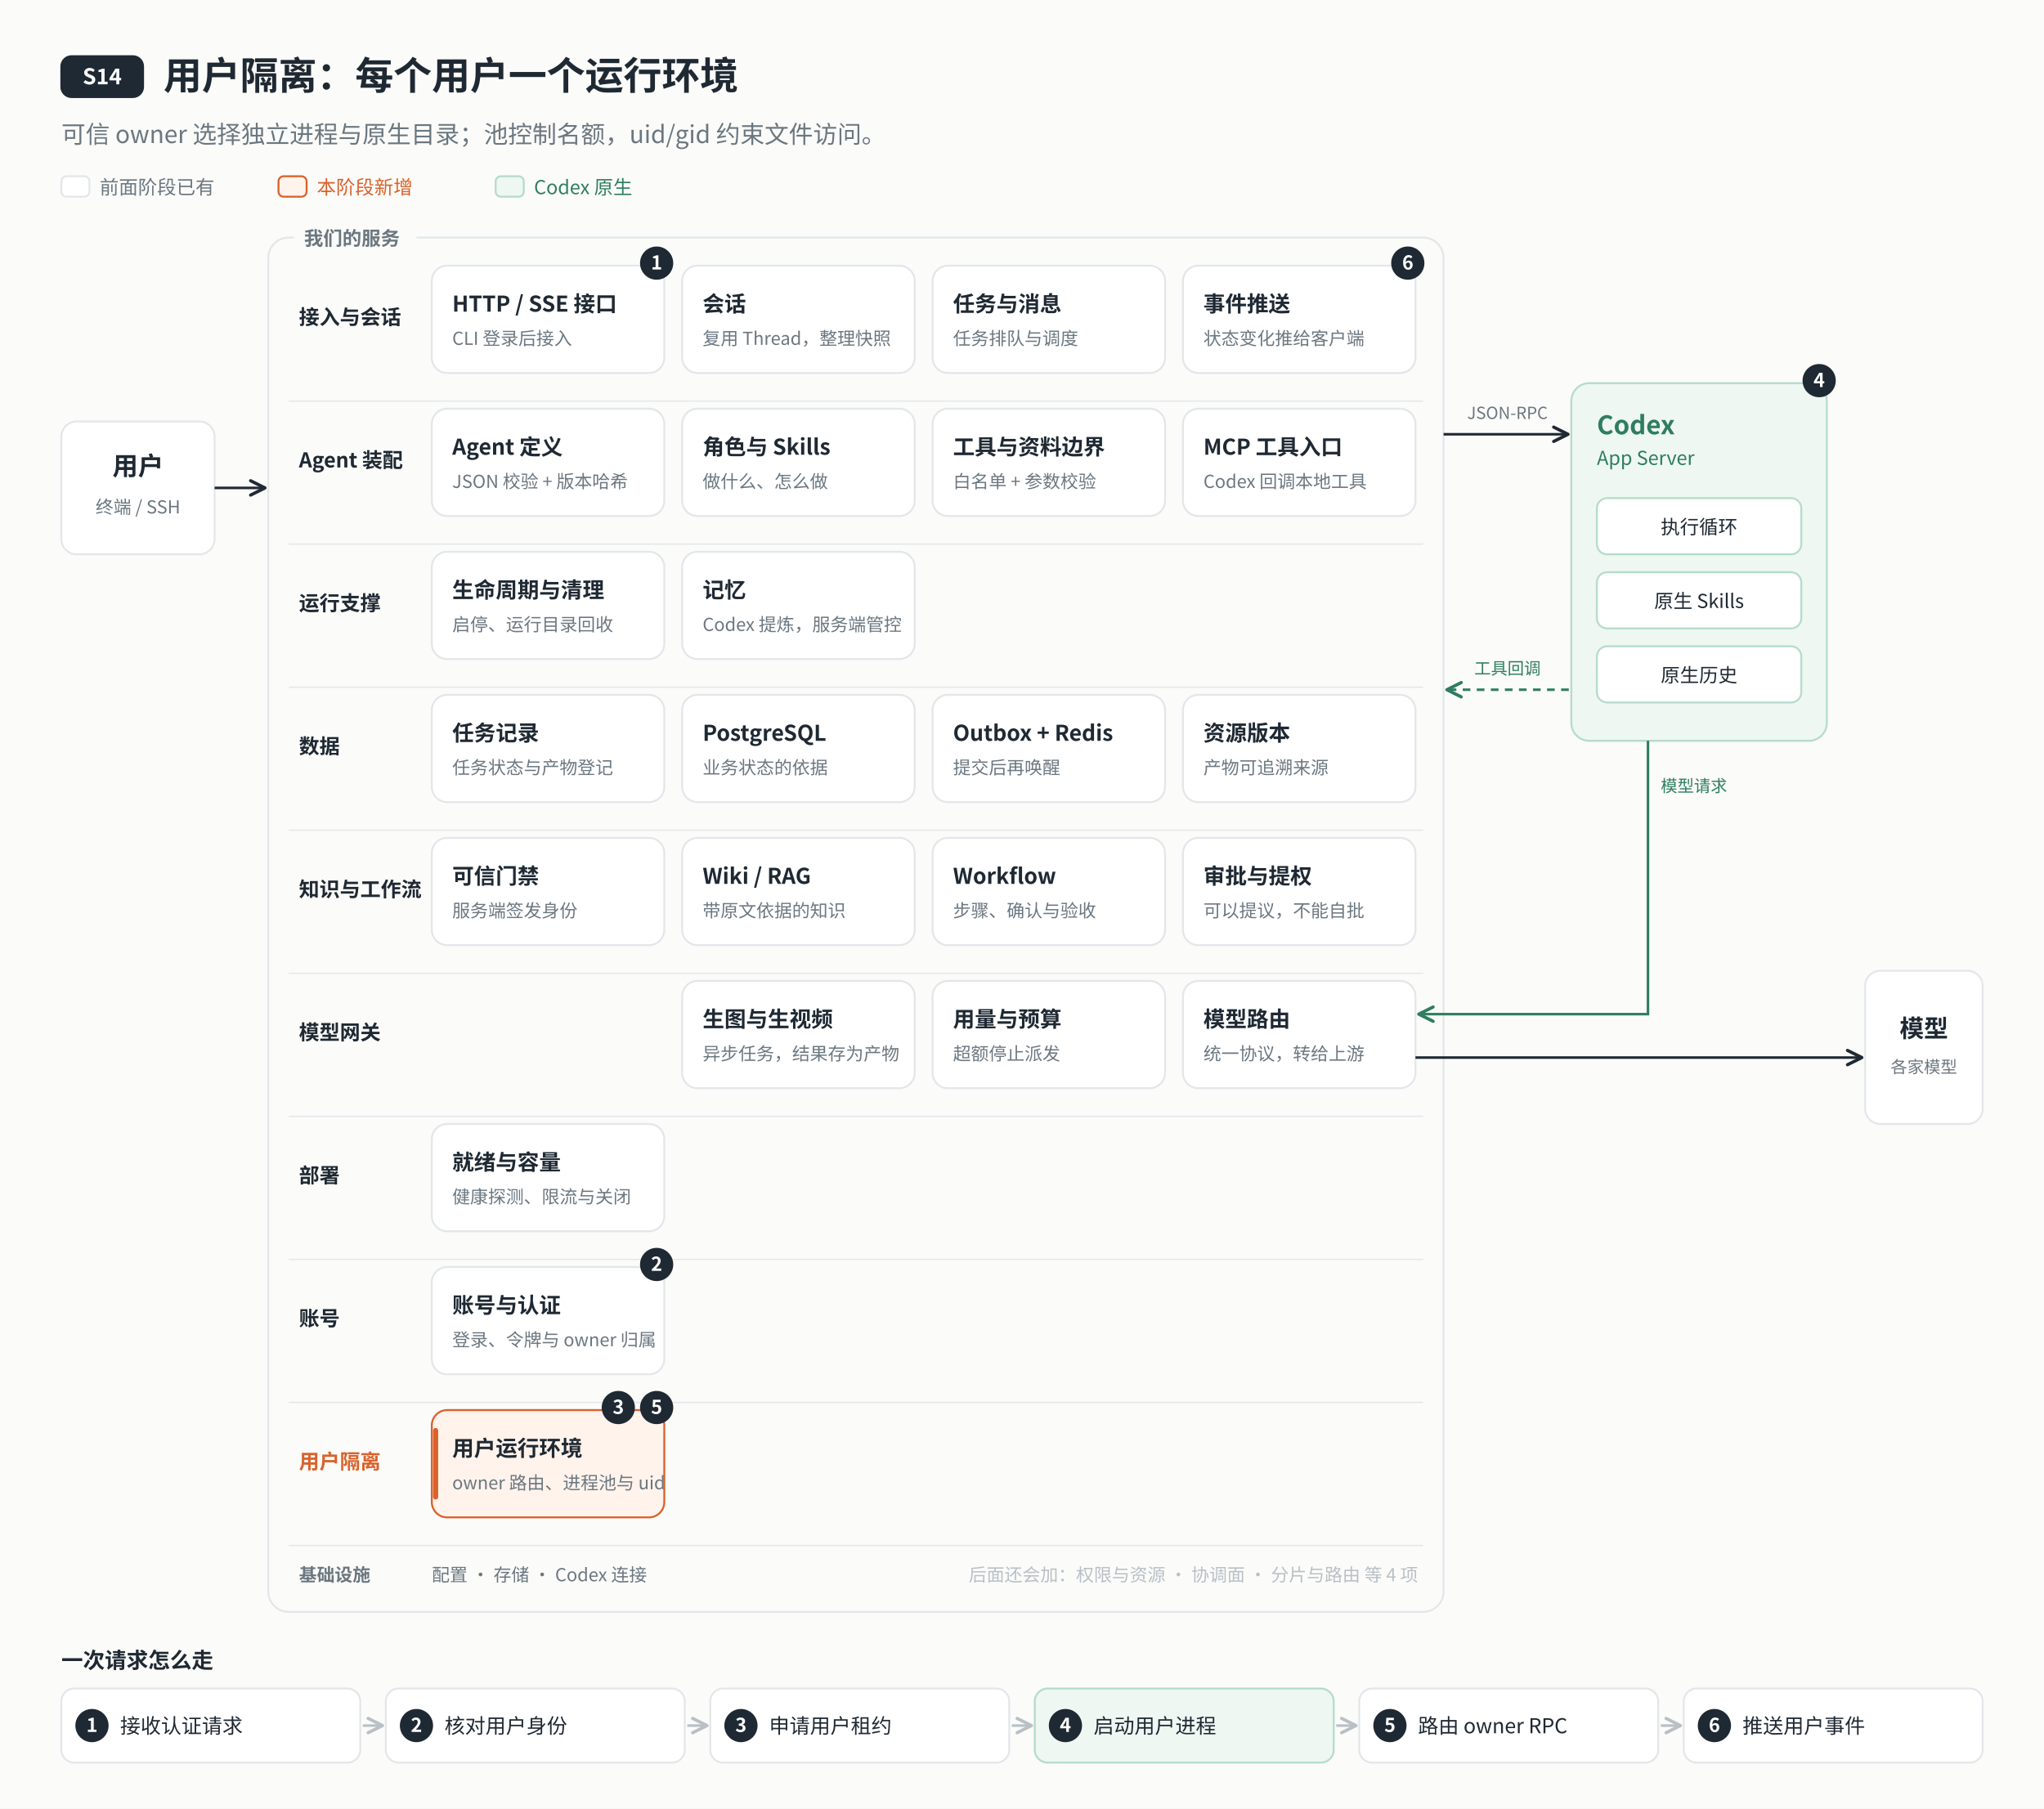
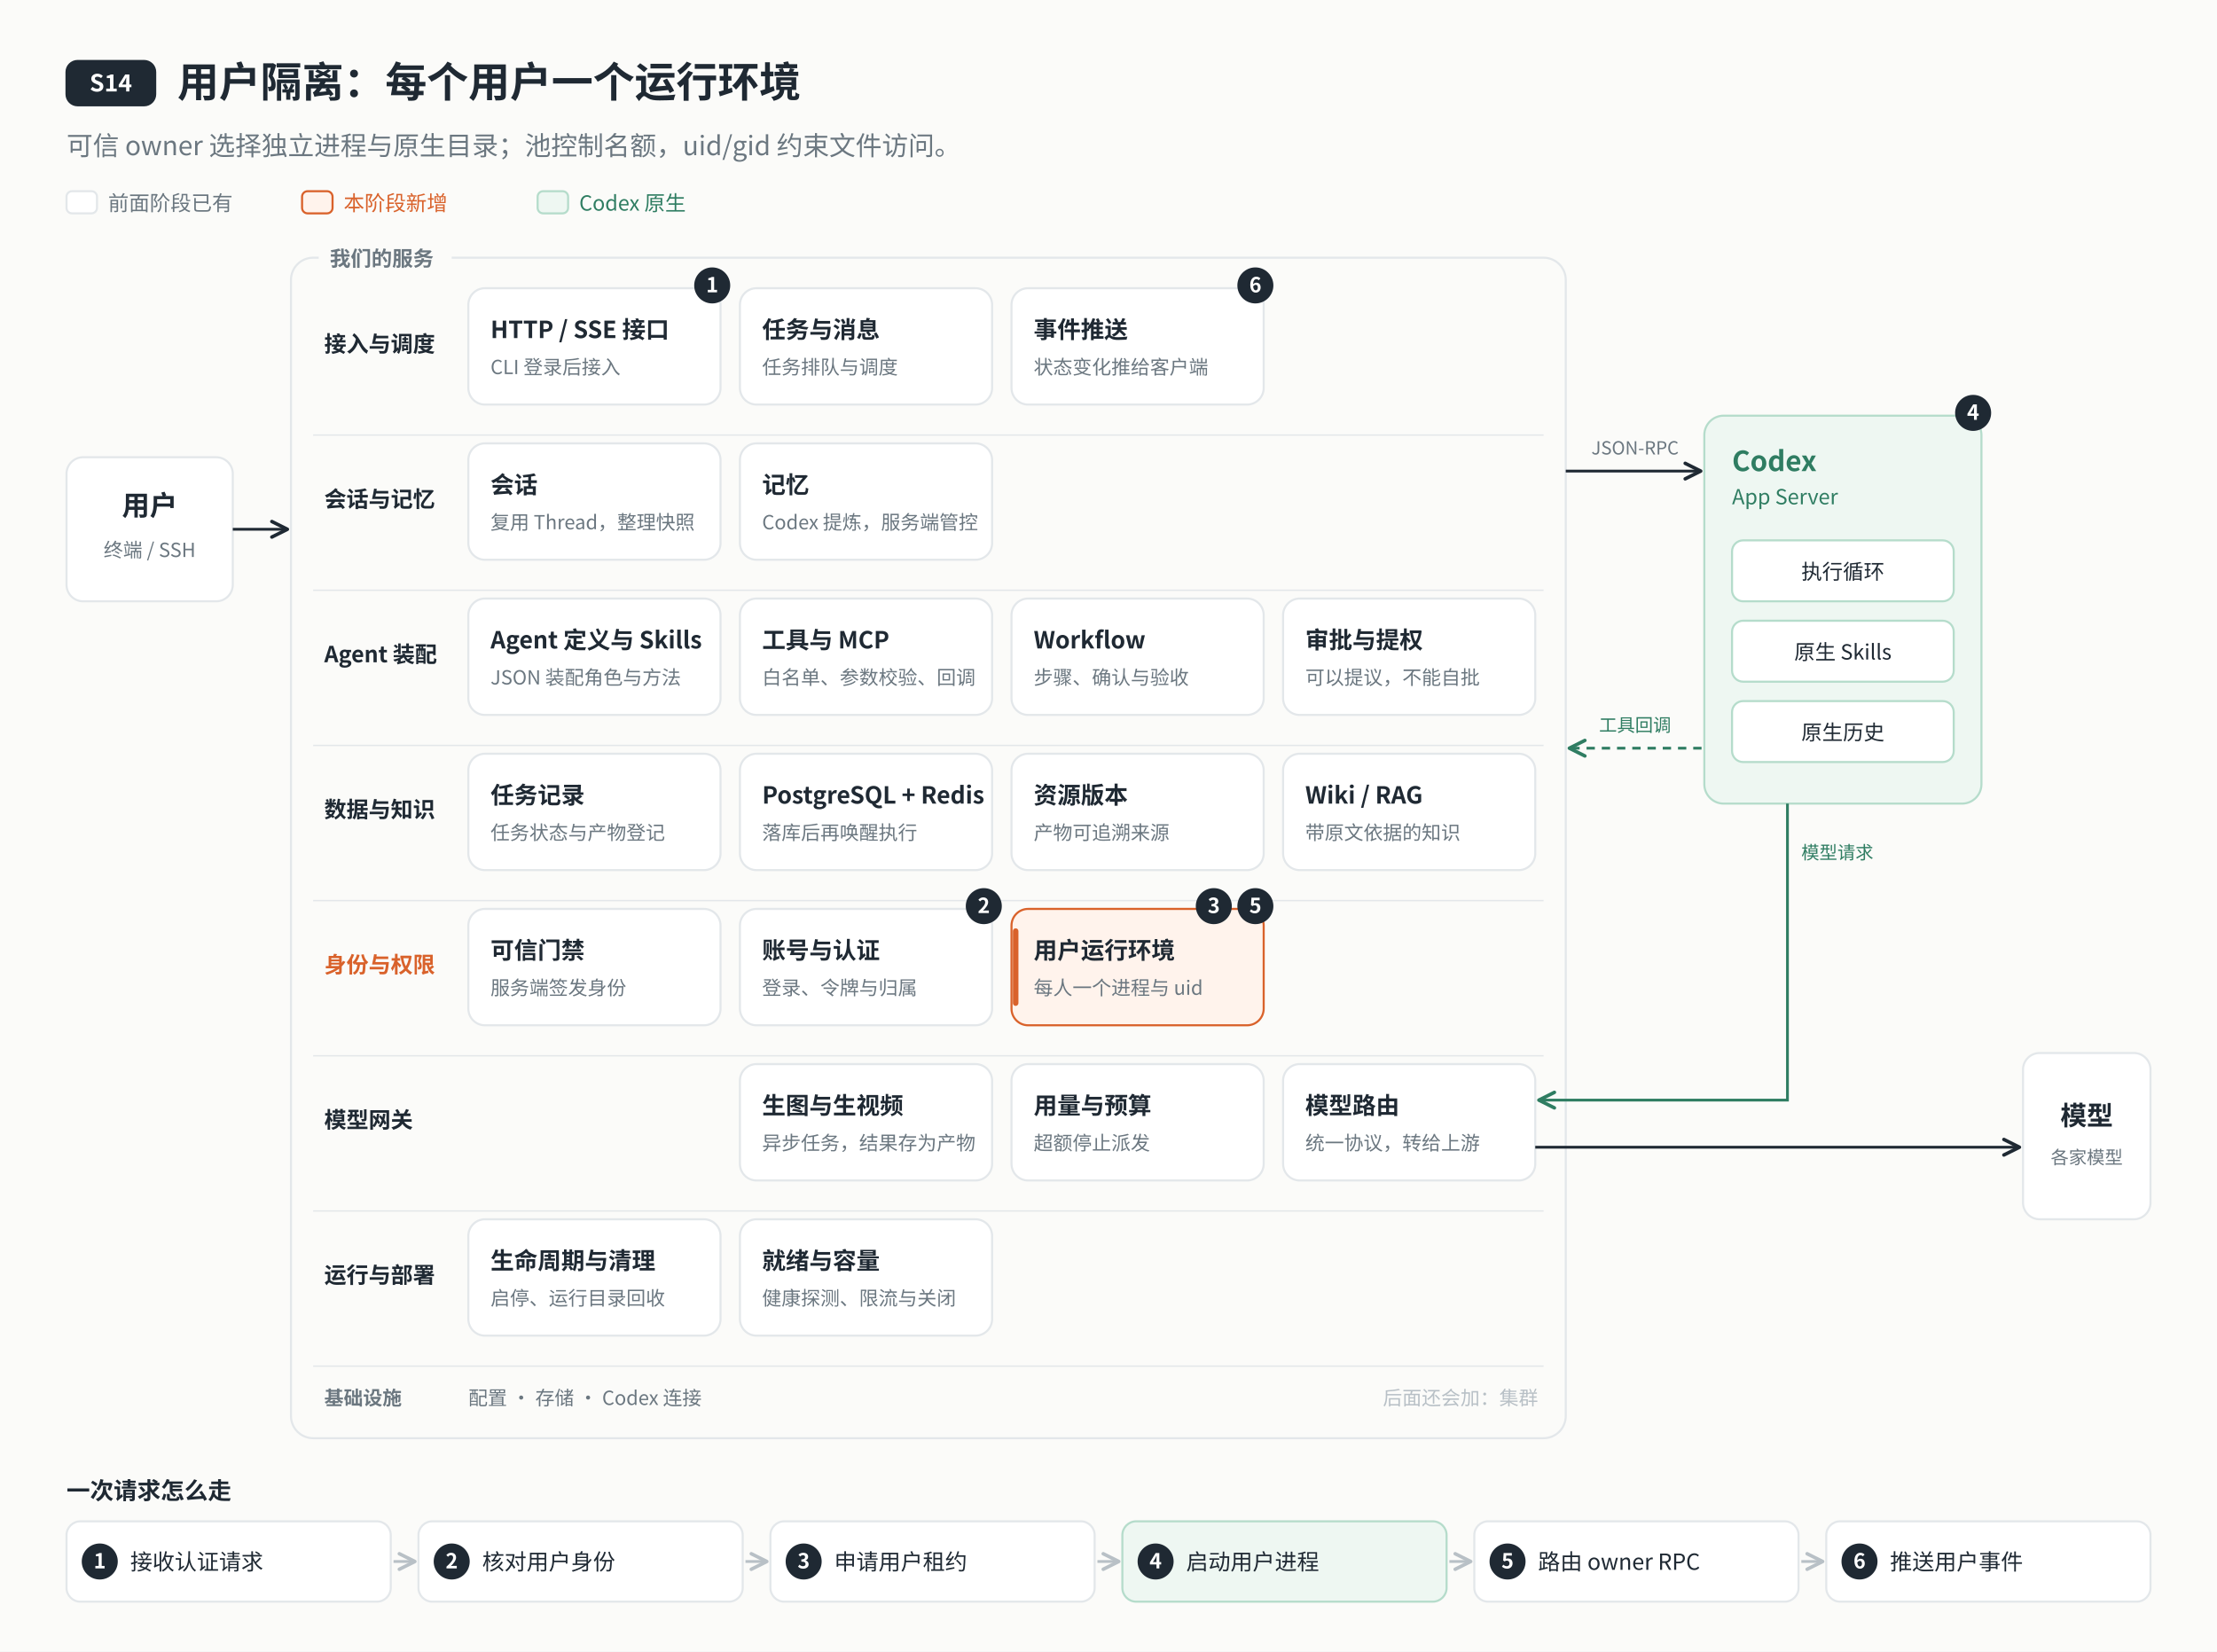
- <svg xmlns="http://www.w3.org/2000/svg" width="1600" height="1416" viewBox="0 0 1600 1416" role="img" aria-labelledby="title desc">
+ <svg xmlns="http://www.w3.org/2000/svg" width="1600" height="1192" viewBox="0 0 1600 1192" role="img" aria-labelledby="title desc">
  <defs>
    <marker id="mB8C0C6" viewBox="0 0 10 10" refX="8" refY="5" markerWidth="7" markerHeight="7" orient="auto-start-reverse">
      <path d="M1 1 L9 5 L1 9" fill="none" stroke="#B8C0C6" stroke-width="1.8" stroke-linecap="round" stroke-linejoin="round" />
    </marker>
    <marker id="m1F2933" viewBox="0 0 10 10" refX="8" refY="5" markerWidth="7" markerHeight="7" orient="auto-start-reverse">
      <path d="M1 1 L9 5 L1 9" fill="none" stroke="#1F2933" stroke-width="1.8" stroke-linecap="round" stroke-linejoin="round" />
    </marker>
    <marker id="m2F7D62" viewBox="0 0 10 10" refX="8" refY="5" markerWidth="7" markerHeight="7" orient="auto-start-reverse">
      <path d="M1 1 L9 5 L1 9" fill="none" stroke="#2F7D62" stroke-width="1.8" stroke-linecap="round" stroke-linejoin="round" />
    </marker>
  </defs>
  <g font-family="PingFang SC, Microsoft YaHei, Noto Sans CJK SC, sans-serif">
-     <rect x="0" y="0" width="1600" height="1416" fill="#FBFBF9" />
+     <rect x="0" y="0" width="1600" height="1192" fill="#FBFBF9" />
    <rect x="48" y="44" width="64" height="32" rx="8" fill="#1F2933" stroke="#1F2933" stroke-width="1.5" />
    <text x="80" y="66" font-size="17" fill="#fff" font-weight="700" text-anchor="middle">S14</text>
    <text x="128" y="70" font-size="30" fill="#1F2933" font-weight="700" text-anchor="start">用户隔离：每个用户一个运行环境</text>
    <text x="48" y="112" font-size="19" fill="#6B7780" font-weight="400" text-anchor="start">可信 owner 选择独立进程与原生目录；池控制名额，uid/gid 约束文件访问。</text>
    <rect x="48" y="138" width="22" height="16" rx="4" fill="#FFFFFF" stroke="#E3E7EA" stroke-width="1.5" />
    <text x="78" y="152" font-size="15" fill="#6B7780" font-weight="400" text-anchor="start">前面阶段已有</text>
    <rect x="218" y="138" width="22" height="16" rx="4" fill="#FFF3EC" stroke="#D9622B" stroke-width="1.5" />
    <text x="248" y="152" font-size="15" fill="#D9622B" font-weight="400" text-anchor="start">本阶段新增</text>
    <rect x="388" y="138" width="22" height="16" rx="4" fill="#EEF7F2" stroke="#B5DCCB" stroke-width="1.5" />
    <text x="418" y="152" font-size="15" fill="#2F7D62" font-weight="400" text-anchor="start">Codex 原生</text>
    <rect x="48" y="330" width="120" height="104" rx="12" fill="#FFFFFF" stroke="#E3E7EA" stroke-width="1.5" />
    <text x="108" y="372" font-size="20" fill="#1F2933" font-weight="600" text-anchor="middle">用户</text>
    <text x="108" y="402" font-size="14" fill="#6B7780" font-weight="400" text-anchor="middle">终端 / SSH</text>
-     <rect x="210" y="186" width="920" height="1076" rx="16" fill="none" stroke="#E3E7EA" stroke-width="1.5" />
+     <rect x="210" y="186" width="920" height="852" rx="16" fill="none" stroke="#E3E7EA" stroke-width="1.5" />
    <rect x="230" y="175" width="96" height="22" fill="#FBFBF9" />
    <text x="238" y="192" font-size="15" fill="#6B7780" font-weight="600" text-anchor="start">我们的服务</text>
-     <text x="234" y="254" font-size="16" fill="#1F2933" font-weight="600" text-anchor="start">接入与会话</text>
+     <text x="234" y="254" font-size="16" fill="#1F2933" font-weight="600" text-anchor="start">接入与调度</text>
    <rect x="338" y="208" width="182" height="84" rx="12" fill="#FFFFFF" stroke="#E3E7EA" stroke-width="1.5" />
    <text x="354" y="244" font-size="17" fill="#1F2933" font-weight="600" text-anchor="start">HTTP / SSE 接口</text>
    <text x="354" y="270" font-size="14" fill="#6B7780" font-weight="400" text-anchor="start">CLI 登录后接入</text>
    <rect x="534" y="208" width="182" height="84" rx="12" fill="#FFFFFF" stroke="#E3E7EA" stroke-width="1.5" />
-     <text x="550" y="244" font-size="17" fill="#1F2933" font-weight="600" text-anchor="start">会话</text>
-     <text x="550" y="270" font-size="14" fill="#6B7780" font-weight="400" text-anchor="start">复用 Thread，整理快照</text>
+     <text x="550" y="244" font-size="17" fill="#1F2933" font-weight="600" text-anchor="start">任务与消息</text>
+     <text x="550" y="270" font-size="14" fill="#6B7780" font-weight="400" text-anchor="start">任务排队与调度</text>
    <rect x="730" y="208" width="182" height="84" rx="12" fill="#FFFFFF" stroke="#E3E7EA" stroke-width="1.5" />
-     <text x="746" y="244" font-size="17" fill="#1F2933" font-weight="600" text-anchor="start">任务与消息</text>
-     <text x="746" y="270" font-size="14" fill="#6B7780" font-weight="400" text-anchor="start">任务排队与调度</text>
-     <rect x="926" y="208" width="182" height="84" rx="12" fill="#FFFFFF" stroke="#E3E7EA" stroke-width="1.5" />
-     <text x="942" y="244" font-size="17" fill="#1F2933" font-weight="600" text-anchor="start">事件推送</text>
-     <text x="942" y="270" font-size="14" fill="#6B7780" font-weight="400" text-anchor="start">状态变化推给客户端</text>
-     <text x="234" y="366" font-size="16" fill="#1F2933" font-weight="600" text-anchor="start">Agent 装配</text>
+     <text x="746" y="244" font-size="17" fill="#1F2933" font-weight="600" text-anchor="start">事件推送</text>
+     <text x="746" y="270" font-size="14" fill="#6B7780" font-weight="400" text-anchor="start">状态变化推给客户端</text>
+     <text x="234" y="366" font-size="16" fill="#1F2933" font-weight="600" text-anchor="start">会话与记忆</text>
    <line x1="226" y1="314" x2="1114" y2="314" stroke="#E3E7EA" stroke-width="1" />
    <rect x="338" y="320" width="182" height="84" rx="12" fill="#FFFFFF" stroke="#E3E7EA" stroke-width="1.5" />
-     <text x="354" y="356" font-size="17" fill="#1F2933" font-weight="600" text-anchor="start">Agent 定义</text>
-     <text x="354" y="382" font-size="14" fill="#6B7780" font-weight="400" text-anchor="start">JSON 校验 + 版本哈希</text>
+     <text x="354" y="356" font-size="17" fill="#1F2933" font-weight="600" text-anchor="start">会话</text>
+     <text x="354" y="382" font-size="14" fill="#6B7780" font-weight="400" text-anchor="start">复用 Thread，整理快照</text>
    <rect x="534" y="320" width="182" height="84" rx="12" fill="#FFFFFF" stroke="#E3E7EA" stroke-width="1.5" />
-     <text x="550" y="356" font-size="17" fill="#1F2933" font-weight="600" text-anchor="start">角色与 Skills</text>
-     <text x="550" y="382" font-size="14" fill="#6B7780" font-weight="400" text-anchor="start">做什么、怎么做</text>
-     <rect x="730" y="320" width="182" height="84" rx="12" fill="#FFFFFF" stroke="#E3E7EA" stroke-width="1.5" />
-     <text x="746" y="356" font-size="17" fill="#1F2933" font-weight="600" text-anchor="start">工具与资料边界</text>
-     <text x="746" y="382" font-size="14" fill="#6B7780" font-weight="400" text-anchor="start">白名单 + 参数校验</text>
-     <rect x="926" y="320" width="182" height="84" rx="12" fill="#FFFFFF" stroke="#E3E7EA" stroke-width="1.5" />
-     <text x="942" y="356" font-size="17" fill="#1F2933" font-weight="600" text-anchor="start">MCP 工具入口</text>
-     <text x="942" y="382" font-size="14" fill="#6B7780" font-weight="400" text-anchor="start">Codex 回调本地工具</text>
-     <text x="234" y="478" font-size="16" fill="#1F2933" font-weight="600" text-anchor="start">运行支撑</text>
+     <text x="550" y="356" font-size="17" fill="#1F2933" font-weight="600" text-anchor="start">记忆</text>
+     <text x="550" y="382" font-size="14" fill="#6B7780" font-weight="400" text-anchor="start">Codex 提炼，服务端管控</text>
+     <text x="234" y="478" font-size="16" fill="#1F2933" font-weight="600" text-anchor="start">Agent 装配</text>
    <line x1="226" y1="426" x2="1114" y2="426" stroke="#E3E7EA" stroke-width="1" />
    <rect x="338" y="432" width="182" height="84" rx="12" fill="#FFFFFF" stroke="#E3E7EA" stroke-width="1.5" />
-     <text x="354" y="468" font-size="17" fill="#1F2933" font-weight="600" text-anchor="start">生命周期与清理</text>
-     <text x="354" y="494" font-size="14" fill="#6B7780" font-weight="400" text-anchor="start">启停、运行目录回收</text>
+     <text x="354" y="468" font-size="17" fill="#1F2933" font-weight="600" text-anchor="start">Agent 定义与 Skills</text>
+     <text x="354" y="494" font-size="14" fill="#6B7780" font-weight="400" text-anchor="start">JSON 装配角色与方法</text>
    <rect x="534" y="432" width="182" height="84" rx="12" fill="#FFFFFF" stroke="#E3E7EA" stroke-width="1.5" />
-     <text x="550" y="468" font-size="17" fill="#1F2933" font-weight="600" text-anchor="start">记忆</text>
-     <text x="550" y="494" font-size="14" fill="#6B7780" font-weight="400" text-anchor="start">Codex 提炼，服务端管控</text>
-     <text x="234" y="590" font-size="16" fill="#1F2933" font-weight="600" text-anchor="start">数据</text>
+     <text x="550" y="468" font-size="17" fill="#1F2933" font-weight="600" text-anchor="start">工具与 MCP</text>
+     <text x="550" y="494" font-size="14" fill="#6B7780" font-weight="400" text-anchor="start">白名单、参数校验、回调</text>
+     <rect x="730" y="432" width="182" height="84" rx="12" fill="#FFFFFF" stroke="#E3E7EA" stroke-width="1.5" />
+     <text x="746" y="468" font-size="17" fill="#1F2933" font-weight="600" text-anchor="start">Workflow</text>
+     <text x="746" y="494" font-size="14" fill="#6B7780" font-weight="400" text-anchor="start">步骤、确认与验收</text>
+     <rect x="926" y="432" width="182" height="84" rx="12" fill="#FFFFFF" stroke="#E3E7EA" stroke-width="1.5" />
+     <text x="942" y="468" font-size="17" fill="#1F2933" font-weight="600" text-anchor="start">审批与提权</text>
+     <text x="942" y="494" font-size="14" fill="#6B7780" font-weight="400" text-anchor="start">可以提议，不能自批</text>
+     <text x="234" y="590" font-size="16" fill="#1F2933" font-weight="600" text-anchor="start">数据与知识</text>
    <line x1="226" y1="538" x2="1114" y2="538" stroke="#E3E7EA" stroke-width="1" />
    <rect x="338" y="544" width="182" height="84" rx="12" fill="#FFFFFF" stroke="#E3E7EA" stroke-width="1.5" />
    <text x="354" y="580" font-size="17" fill="#1F2933" font-weight="600" text-anchor="start">任务记录</text>
    <text x="354" y="606" font-size="14" fill="#6B7780" font-weight="400" text-anchor="start">任务状态与产物登记</text>
    <rect x="534" y="544" width="182" height="84" rx="12" fill="#FFFFFF" stroke="#E3E7EA" stroke-width="1.5" />
-     <text x="550" y="580" font-size="17" fill="#1F2933" font-weight="600" text-anchor="start">PostgreSQL</text>
-     <text x="550" y="606" font-size="14" fill="#6B7780" font-weight="400" text-anchor="start">业务状态的依据</text>
+     <text x="550" y="580" font-size="17" fill="#1F2933" font-weight="600" text-anchor="start">PostgreSQL + Redis</text>
+     <text x="550" y="606" font-size="14" fill="#6B7780" font-weight="400" text-anchor="start">落库后再唤醒执行</text>
    <rect x="730" y="544" width="182" height="84" rx="12" fill="#FFFFFF" stroke="#E3E7EA" stroke-width="1.5" />
-     <text x="746" y="580" font-size="17" fill="#1F2933" font-weight="600" text-anchor="start">Outbox + Redis</text>
-     <text x="746" y="606" font-size="14" fill="#6B7780" font-weight="400" text-anchor="start">提交后再唤醒</text>
+     <text x="746" y="580" font-size="17" fill="#1F2933" font-weight="600" text-anchor="start">资源版本</text>
+     <text x="746" y="606" font-size="14" fill="#6B7780" font-weight="400" text-anchor="start">产物可追溯来源</text>
    <rect x="926" y="544" width="182" height="84" rx="12" fill="#FFFFFF" stroke="#E3E7EA" stroke-width="1.5" />
-     <text x="942" y="580" font-size="17" fill="#1F2933" font-weight="600" text-anchor="start">资源版本</text>
-     <text x="942" y="606" font-size="14" fill="#6B7780" font-weight="400" text-anchor="start">产物可追溯来源</text>
-     <text x="234" y="702" font-size="16" fill="#1F2933" font-weight="600" text-anchor="start">知识与工作流</text>
+     <text x="942" y="580" font-size="17" fill="#1F2933" font-weight="600" text-anchor="start">Wiki / RAG</text>
+     <text x="942" y="606" font-size="14" fill="#6B7780" font-weight="400" text-anchor="start">带原文依据的知识</text>
+     <text x="234" y="702" font-size="16" fill="#D9622B" font-weight="600" text-anchor="start">身份与权限</text>
    <line x1="226" y1="650" x2="1114" y2="650" stroke="#E3E7EA" stroke-width="1" />
    <rect x="338" y="656" width="182" height="84" rx="12" fill="#FFFFFF" stroke="#E3E7EA" stroke-width="1.5" />
    <text x="354" y="692" font-size="17" fill="#1F2933" font-weight="600" text-anchor="start">可信门禁</text>
    <text x="354" y="718" font-size="14" fill="#6B7780" font-weight="400" text-anchor="start">服务端签发身份</text>
    <rect x="534" y="656" width="182" height="84" rx="12" fill="#FFFFFF" stroke="#E3E7EA" stroke-width="1.5" />
-     <text x="550" y="692" font-size="17" fill="#1F2933" font-weight="600" text-anchor="start">Wiki / RAG</text>
-     <text x="550" y="718" font-size="14" fill="#6B7780" font-weight="400" text-anchor="start">带原文依据的知识</text>
-     <rect x="730" y="656" width="182" height="84" rx="12" fill="#FFFFFF" stroke="#E3E7EA" stroke-width="1.5" />
-     <text x="746" y="692" font-size="17" fill="#1F2933" font-weight="600" text-anchor="start">Workflow</text>
-     <text x="746" y="718" font-size="14" fill="#6B7780" font-weight="400" text-anchor="start">步骤、确认与验收</text>
-     <rect x="926" y="656" width="182" height="84" rx="12" fill="#FFFFFF" stroke="#E3E7EA" stroke-width="1.5" />
-     <text x="942" y="692" font-size="17" fill="#1F2933" font-weight="600" text-anchor="start">审批与提权</text>
-     <text x="942" y="718" font-size="14" fill="#6B7780" font-weight="400" text-anchor="start">可以提议，不能自批</text>
+     <text x="550" y="692" font-size="17" fill="#1F2933" font-weight="600" text-anchor="start">账号与认证</text>
+     <text x="550" y="718" font-size="14" fill="#6B7780" font-weight="400" text-anchor="start">登录、令牌与归属</text>
+     <rect x="730" y="656" width="182" height="84" rx="12" fill="#FFF3EC" stroke="#D9622B" stroke-width="1.5" />
+     <rect x="731" y="670" width="4" height="56" rx="2" fill="#D9622B" />
+     <text x="746" y="692" font-size="17" fill="#1F2933" font-weight="600" text-anchor="start">用户运行环境</text>
+     <text x="746" y="718" font-size="14" fill="#6B7780" font-weight="400" text-anchor="start">每人一个进程与 uid</text>
    <text x="234" y="814" font-size="16" fill="#1F2933" font-weight="600" text-anchor="start">模型网关</text>
    <line x1="226" y1="762" x2="1114" y2="762" stroke="#E3E7EA" stroke-width="1" />
    <rect x="534" y="768" width="182" height="84" rx="12" fill="#FFFFFF" stroke="#E3E7EA" stroke-width="1.5" />
    <text x="550" y="804" font-size="17" fill="#1F2933" font-weight="600" text-anchor="start">生图与生视频</text>
    <text x="550" y="830" font-size="14" fill="#6B7780" font-weight="400" text-anchor="start">异步任务，结果存为产物</text>
    <rect x="730" y="768" width="182" height="84" rx="12" fill="#FFFFFF" stroke="#E3E7EA" stroke-width="1.5" />
    <text x="746" y="804" font-size="17" fill="#1F2933" font-weight="600" text-anchor="start">用量与预算</text>
    <text x="746" y="830" font-size="14" fill="#6B7780" font-weight="400" text-anchor="start">超额停止派发</text>
    <rect x="926" y="768" width="182" height="84" rx="12" fill="#FFFFFF" stroke="#E3E7EA" stroke-width="1.5" />
    <text x="942" y="804" font-size="17" fill="#1F2933" font-weight="600" text-anchor="start">模型路由</text>
    <text x="942" y="830" font-size="14" fill="#6B7780" font-weight="400" text-anchor="start">统一协议，转给上游</text>
-     <text x="234" y="926" font-size="16" fill="#1F2933" font-weight="600" text-anchor="start">部署</text>
+     <text x="234" y="926" font-size="16" fill="#1F2933" font-weight="600" text-anchor="start">运行与部署</text>
    <line x1="226" y1="874" x2="1114" y2="874" stroke="#E3E7EA" stroke-width="1" />
    <rect x="338" y="880" width="182" height="84" rx="12" fill="#FFFFFF" stroke="#E3E7EA" stroke-width="1.5" />
-     <text x="354" y="916" font-size="17" fill="#1F2933" font-weight="600" text-anchor="start">就绪与容量</text>
-     <text x="354" y="942" font-size="14" fill="#6B7780" font-weight="400" text-anchor="start">健康探测、限流与关闭</text>
-     <text x="234" y="1038" font-size="16" fill="#1F2933" font-weight="600" text-anchor="start">账号</text>
+     <text x="354" y="916" font-size="17" fill="#1F2933" font-weight="600" text-anchor="start">生命周期与清理</text>
+     <text x="354" y="942" font-size="14" fill="#6B7780" font-weight="400" text-anchor="start">启停、运行目录回收</text>
+     <rect x="534" y="880" width="182" height="84" rx="12" fill="#FFFFFF" stroke="#E3E7EA" stroke-width="1.5" />
+     <text x="550" y="916" font-size="17" fill="#1F2933" font-weight="600" text-anchor="start">就绪与容量</text>
+     <text x="550" y="942" font-size="14" fill="#6B7780" font-weight="400" text-anchor="start">健康探测、限流与关闭</text>
    <line x1="226" y1="986" x2="1114" y2="986" stroke="#E3E7EA" stroke-width="1" />
-     <rect x="338" y="992" width="182" height="84" rx="12" fill="#FFFFFF" stroke="#E3E7EA" stroke-width="1.5" />
-     <text x="354" y="1028" font-size="17" fill="#1F2933" font-weight="600" text-anchor="start">账号与认证</text>
-     <text x="354" y="1054" font-size="14" fill="#6B7780" font-weight="400" text-anchor="start">登录、令牌与 owner 归属</text>
-     <text x="234" y="1150" font-size="16" fill="#D9622B" font-weight="600" text-anchor="start">用户隔离</text>
-     <line x1="226" y1="1098" x2="1114" y2="1098" stroke="#E3E7EA" stroke-width="1" />
-     <rect x="338" y="1104" width="182" height="84" rx="12" fill="#FFF3EC" stroke="#D9622B" stroke-width="1.5" />
-     <rect x="339" y="1118" width="4" height="56" rx="2" fill="#D9622B" />
-     <text x="354" y="1140" font-size="17" fill="#1F2933" font-weight="600" text-anchor="start">用户运行环境</text>
-     <text x="354" y="1166" font-size="14" fill="#6B7780" font-weight="400" text-anchor="start">owner 路由、进程池与 uid</text>
-     <line x1="226" y1="1210" x2="1114" y2="1210" stroke="#E3E7EA" stroke-width="1" />
-     <text x="234" y="1238" font-size="14" fill="#6B7780" font-weight="600" text-anchor="start">基础设施</text>
-     <text x="338" y="1238" font-size="14" fill="#6B7780" font-weight="400" text-anchor="start">配置 · 存储 · Codex 连接</text>
-     <text x="1110" y="1238" font-size="14" fill="#B8C0C6" font-weight="400" text-anchor="end">后面还会加：权限与资源 · 协调面 · 分片与路由 等 4 项</text>
+     <text x="234" y="1014" font-size="14" fill="#6B7780" font-weight="600" text-anchor="start">基础设施</text>
+     <text x="338" y="1014" font-size="14" fill="#6B7780" font-weight="400" text-anchor="start">配置 · 存储 · Codex 连接</text>
+     <text x="1110" y="1014" font-size="14" fill="#B8C0C6" font-weight="400" text-anchor="end">后面还会加：集群</text>
    <rect x="1230" y="300" width="200" height="280" rx="14" fill="#EEF7F2" stroke="#B5DCCB" stroke-width="1.5" />
    <text x="1250" y="340" font-size="20" fill="#2F7D62" font-weight="700" text-anchor="start">Codex</text>
    <text x="1250" y="364" font-size="15" fill="#2F7D62" font-weight="400" text-anchor="start">App Server</text>
    <rect x="1250" y="390" width="160" height="44" rx="8" fill="#FFFFFF" stroke="#B5DCCB" stroke-width="1.5" />
    <text x="1330" y="418" font-size="15" fill="#1F2933" font-weight="500" text-anchor="middle">执行循环</text>
    <rect x="1250" y="448" width="160" height="44" rx="8" fill="#FFFFFF" stroke="#B5DCCB" stroke-width="1.5" />
    <text x="1330" y="476" font-size="15" fill="#1F2933" font-weight="500" text-anchor="middle">原生 Skills</text>
    <rect x="1250" y="506" width="160" height="44" rx="8" fill="#FFFFFF" stroke="#B5DCCB" stroke-width="1.5" />
    <text x="1330" y="534" font-size="15" fill="#1F2933" font-weight="500" text-anchor="middle">原生历史</text>
    <rect x="1460" y="760" width="92" height="120" rx="12" fill="#FFFFFF" stroke="#E3E7EA" stroke-width="1.5" />
    <text x="1506" y="812" font-size="19" fill="#1F2933" font-weight="600" text-anchor="middle">模型</text>
    <text x="1506" y="840" font-size="13" fill="#6B7780" font-weight="400" text-anchor="middle">各家模型</text>
    <path d="M168,382 L206,382" fill="none" stroke="#1F2933" stroke-width="2" marker-end="url(#m1F2933)" />
    <path d="M1130,340 L1226,340" fill="none" stroke="#1F2933" stroke-width="2" marker-end="url(#m1F2933)" />
    <text x="1180" y="328" font-size="13" fill="#6B7780" font-weight="500" text-anchor="middle">JSON-RPC</text>
    <path d="M1228,540 L1134,540" fill="none" stroke="#2F7D62" stroke-width="2" stroke-dasharray="6 5" marker-end="url(#m2F7D62)" />
    <text x="1180" y="528" font-size="13" fill="#2F7D62" font-weight="500" text-anchor="middle">工具回调</text>
    <path d="M1290,580 L1290,794 L1112,794" fill="none" stroke="#2F7D62" stroke-width="2" marker-end="url(#m2F7D62)" />
    <text x="1300" y="620" font-size="13" fill="#2F7D62" font-weight="500" text-anchor="start">模型请求</text>
    <path d="M1108,828 L1456,828" fill="none" stroke="#1F2933" stroke-width="2" marker-end="url(#m1F2933)" />
    <circle cx="514" cy="206" r="13" fill="#1F2933" />
    <text x="514" y="211" font-size="15" fill="#fff" font-weight="700" text-anchor="middle">1</text>
-     <circle cx="514" cy="990" r="13" fill="#1F2933" />
-     <text x="514" y="995" font-size="15" fill="#fff" font-weight="700" text-anchor="middle">2</text>
-     <circle cx="484" cy="1102" r="13" fill="#1F2933" />
-     <text x="484" y="1107" font-size="15" fill="#fff" font-weight="700" text-anchor="middle">3</text>
-     <circle cx="514" cy="1102" r="13" fill="#1F2933" />
-     <text x="514" y="1107" font-size="15" fill="#fff" font-weight="700" text-anchor="middle">5</text>
+     <circle cx="710" cy="654" r="13" fill="#1F2933" />
+     <text x="710" y="659" font-size="15" fill="#fff" font-weight="700" text-anchor="middle">2</text>
+     <circle cx="876" cy="654" r="13" fill="#1F2933" />
+     <text x="876" y="659" font-size="15" fill="#fff" font-weight="700" text-anchor="middle">3</text>
+     <circle cx="906" cy="654" r="13" fill="#1F2933" />
+     <text x="906" y="659" font-size="15" fill="#fff" font-weight="700" text-anchor="middle">5</text>
    <circle cx="1424" cy="298" r="13" fill="#1F2933" />
    <text x="1424" y="303" font-size="15" fill="#fff" font-weight="700" text-anchor="middle">4</text>
-     <circle cx="1102" cy="206" r="13" fill="#1F2933" />
-     <text x="1102" y="211" font-size="15" fill="#fff" font-weight="700" text-anchor="middle">6</text>
-     <text x="48" y="1306" font-size="17" fill="#1F2933" font-weight="700" text-anchor="start">一次请求怎么走</text>
-     <rect x="48" y="1322" width="234" height="58" rx="10" fill="#FFFFFF" stroke="#E3E7EA" stroke-width="1.5" />
-     <circle cx="72" cy="1351" r="13" fill="#1F2933" />
-     <text x="72" y="1356" font-size="15" fill="#fff" font-weight="700" text-anchor="middle">1</text>
-     <text x="94" y="1357" font-size="16" fill="#1F2933" font-weight="500" text-anchor="start">接收认证请求</text>
-     <path d="M284,1351 L298,1351" fill="none" stroke="#B8C0C6" stroke-width="2" marker-end="url(#mB8C0C6)" />
-     <rect x="302" y="1322" width="234" height="58" rx="10" fill="#FFFFFF" stroke="#E3E7EA" stroke-width="1.5" />
-     <circle cx="326" cy="1351" r="13" fill="#1F2933" />
-     <text x="326" y="1356" font-size="15" fill="#fff" font-weight="700" text-anchor="middle">2</text>
-     <text x="348" y="1357" font-size="16" fill="#1F2933" font-weight="500" text-anchor="start">核对用户身份</text>
-     <path d="M538,1351 L552,1351" fill="none" stroke="#B8C0C6" stroke-width="2" marker-end="url(#mB8C0C6)" />
-     <rect x="556" y="1322" width="234" height="58" rx="10" fill="#FFFFFF" stroke="#E3E7EA" stroke-width="1.5" />
-     <circle cx="580" cy="1351" r="13" fill="#1F2933" />
-     <text x="580" y="1356" font-size="15" fill="#fff" font-weight="700" text-anchor="middle">3</text>
-     <text x="602" y="1357" font-size="16" fill="#1F2933" font-weight="500" text-anchor="start">申请用户租约</text>
-     <path d="M792,1351 L806,1351" fill="none" stroke="#B8C0C6" stroke-width="2" marker-end="url(#mB8C0C6)" />
-     <rect x="810" y="1322" width="234" height="58" rx="10" fill="#EEF7F2" stroke="#B5DCCB" stroke-width="1.5" />
-     <circle cx="834" cy="1351" r="13" fill="#1F2933" />
-     <text x="834" y="1356" font-size="15" fill="#fff" font-weight="700" text-anchor="middle">4</text>
-     <text x="856" y="1357" font-size="16" fill="#1F2933" font-weight="500" text-anchor="start">启动用户进程</text>
-     <path d="M1046,1351 L1060,1351" fill="none" stroke="#B8C0C6" stroke-width="2" marker-end="url(#mB8C0C6)" />
-     <rect x="1064" y="1322" width="234" height="58" rx="10" fill="#FFFFFF" stroke="#E3E7EA" stroke-width="1.5" />
-     <circle cx="1088" cy="1351" r="13" fill="#1F2933" />
-     <text x="1088" y="1356" font-size="15" fill="#fff" font-weight="700" text-anchor="middle">5</text>
-     <text x="1110" y="1357" font-size="16" fill="#1F2933" font-weight="500" text-anchor="start">路由 owner RPC</text>
-     <path d="M1300,1351 L1314,1351" fill="none" stroke="#B8C0C6" stroke-width="2" marker-end="url(#mB8C0C6)" />
-     <rect x="1318" y="1322" width="234" height="58" rx="10" fill="#FFFFFF" stroke="#E3E7EA" stroke-width="1.5" />
-     <circle cx="1342" cy="1351" r="13" fill="#1F2933" />
-     <text x="1342" y="1356" font-size="15" fill="#fff" font-weight="700" text-anchor="middle">6</text>
-     <text x="1364" y="1357" font-size="16" fill="#1F2933" font-weight="500" text-anchor="start">推送用户事件</text>
+     <circle cx="906" cy="206" r="13" fill="#1F2933" />
+     <text x="906" y="211" font-size="15" fill="#fff" font-weight="700" text-anchor="middle">6</text>
+     <text x="48" y="1082" font-size="17" fill="#1F2933" font-weight="700" text-anchor="start">一次请求怎么走</text>
+     <rect x="48" y="1098" width="234" height="58" rx="10" fill="#FFFFFF" stroke="#E3E7EA" stroke-width="1.5" />
+     <circle cx="72" cy="1127" r="13" fill="#1F2933" />
+     <text x="72" y="1132" font-size="15" fill="#fff" font-weight="700" text-anchor="middle">1</text>
+     <text x="94" y="1133" font-size="16" fill="#1F2933" font-weight="500" text-anchor="start">接收认证请求</text>
+     <path d="M284,1127 L298,1127" fill="none" stroke="#B8C0C6" stroke-width="2" marker-end="url(#mB8C0C6)" />
+     <rect x="302" y="1098" width="234" height="58" rx="10" fill="#FFFFFF" stroke="#E3E7EA" stroke-width="1.5" />
+     <circle cx="326" cy="1127" r="13" fill="#1F2933" />
+     <text x="326" y="1132" font-size="15" fill="#fff" font-weight="700" text-anchor="middle">2</text>
+     <text x="348" y="1133" font-size="16" fill="#1F2933" font-weight="500" text-anchor="start">核对用户身份</text>
+     <path d="M538,1127 L552,1127" fill="none" stroke="#B8C0C6" stroke-width="2" marker-end="url(#mB8C0C6)" />
+     <rect x="556" y="1098" width="234" height="58" rx="10" fill="#FFFFFF" stroke="#E3E7EA" stroke-width="1.5" />
+     <circle cx="580" cy="1127" r="13" fill="#1F2933" />
+     <text x="580" y="1132" font-size="15" fill="#fff" font-weight="700" text-anchor="middle">3</text>
+     <text x="602" y="1133" font-size="16" fill="#1F2933" font-weight="500" text-anchor="start">申请用户租约</text>
+     <path d="M792,1127 L806,1127" fill="none" stroke="#B8C0C6" stroke-width="2" marker-end="url(#mB8C0C6)" />
+     <rect x="810" y="1098" width="234" height="58" rx="10" fill="#EEF7F2" stroke="#B5DCCB" stroke-width="1.5" />
+     <circle cx="834" cy="1127" r="13" fill="#1F2933" />
+     <text x="834" y="1132" font-size="15" fill="#fff" font-weight="700" text-anchor="middle">4</text>
+     <text x="856" y="1133" font-size="16" fill="#1F2933" font-weight="500" text-anchor="start">启动用户进程</text>
+     <path d="M1046,1127 L1060,1127" fill="none" stroke="#B8C0C6" stroke-width="2" marker-end="url(#mB8C0C6)" />
+     <rect x="1064" y="1098" width="234" height="58" rx="10" fill="#FFFFFF" stroke="#E3E7EA" stroke-width="1.5" />
+     <circle cx="1088" cy="1127" r="13" fill="#1F2933" />
+     <text x="1088" y="1132" font-size="15" fill="#fff" font-weight="700" text-anchor="middle">5</text>
+     <text x="1110" y="1133" font-size="16" fill="#1F2933" font-weight="500" text-anchor="start">路由 owner RPC</text>
+     <path d="M1300,1127 L1314,1127" fill="none" stroke="#B8C0C6" stroke-width="2" marker-end="url(#mB8C0C6)" />
+     <rect x="1318" y="1098" width="234" height="58" rx="10" fill="#FFFFFF" stroke="#E3E7EA" stroke-width="1.5" />
+     <circle cx="1342" cy="1127" r="13" fill="#1F2933" />
+     <text x="1342" y="1132" font-size="15" fill="#fff" font-weight="700" text-anchor="middle">6</text>
+     <text x="1364" y="1133" font-size="16" fill="#1F2933" font-weight="500" text-anchor="start">推送用户事件</text>
  </g>
</svg>
